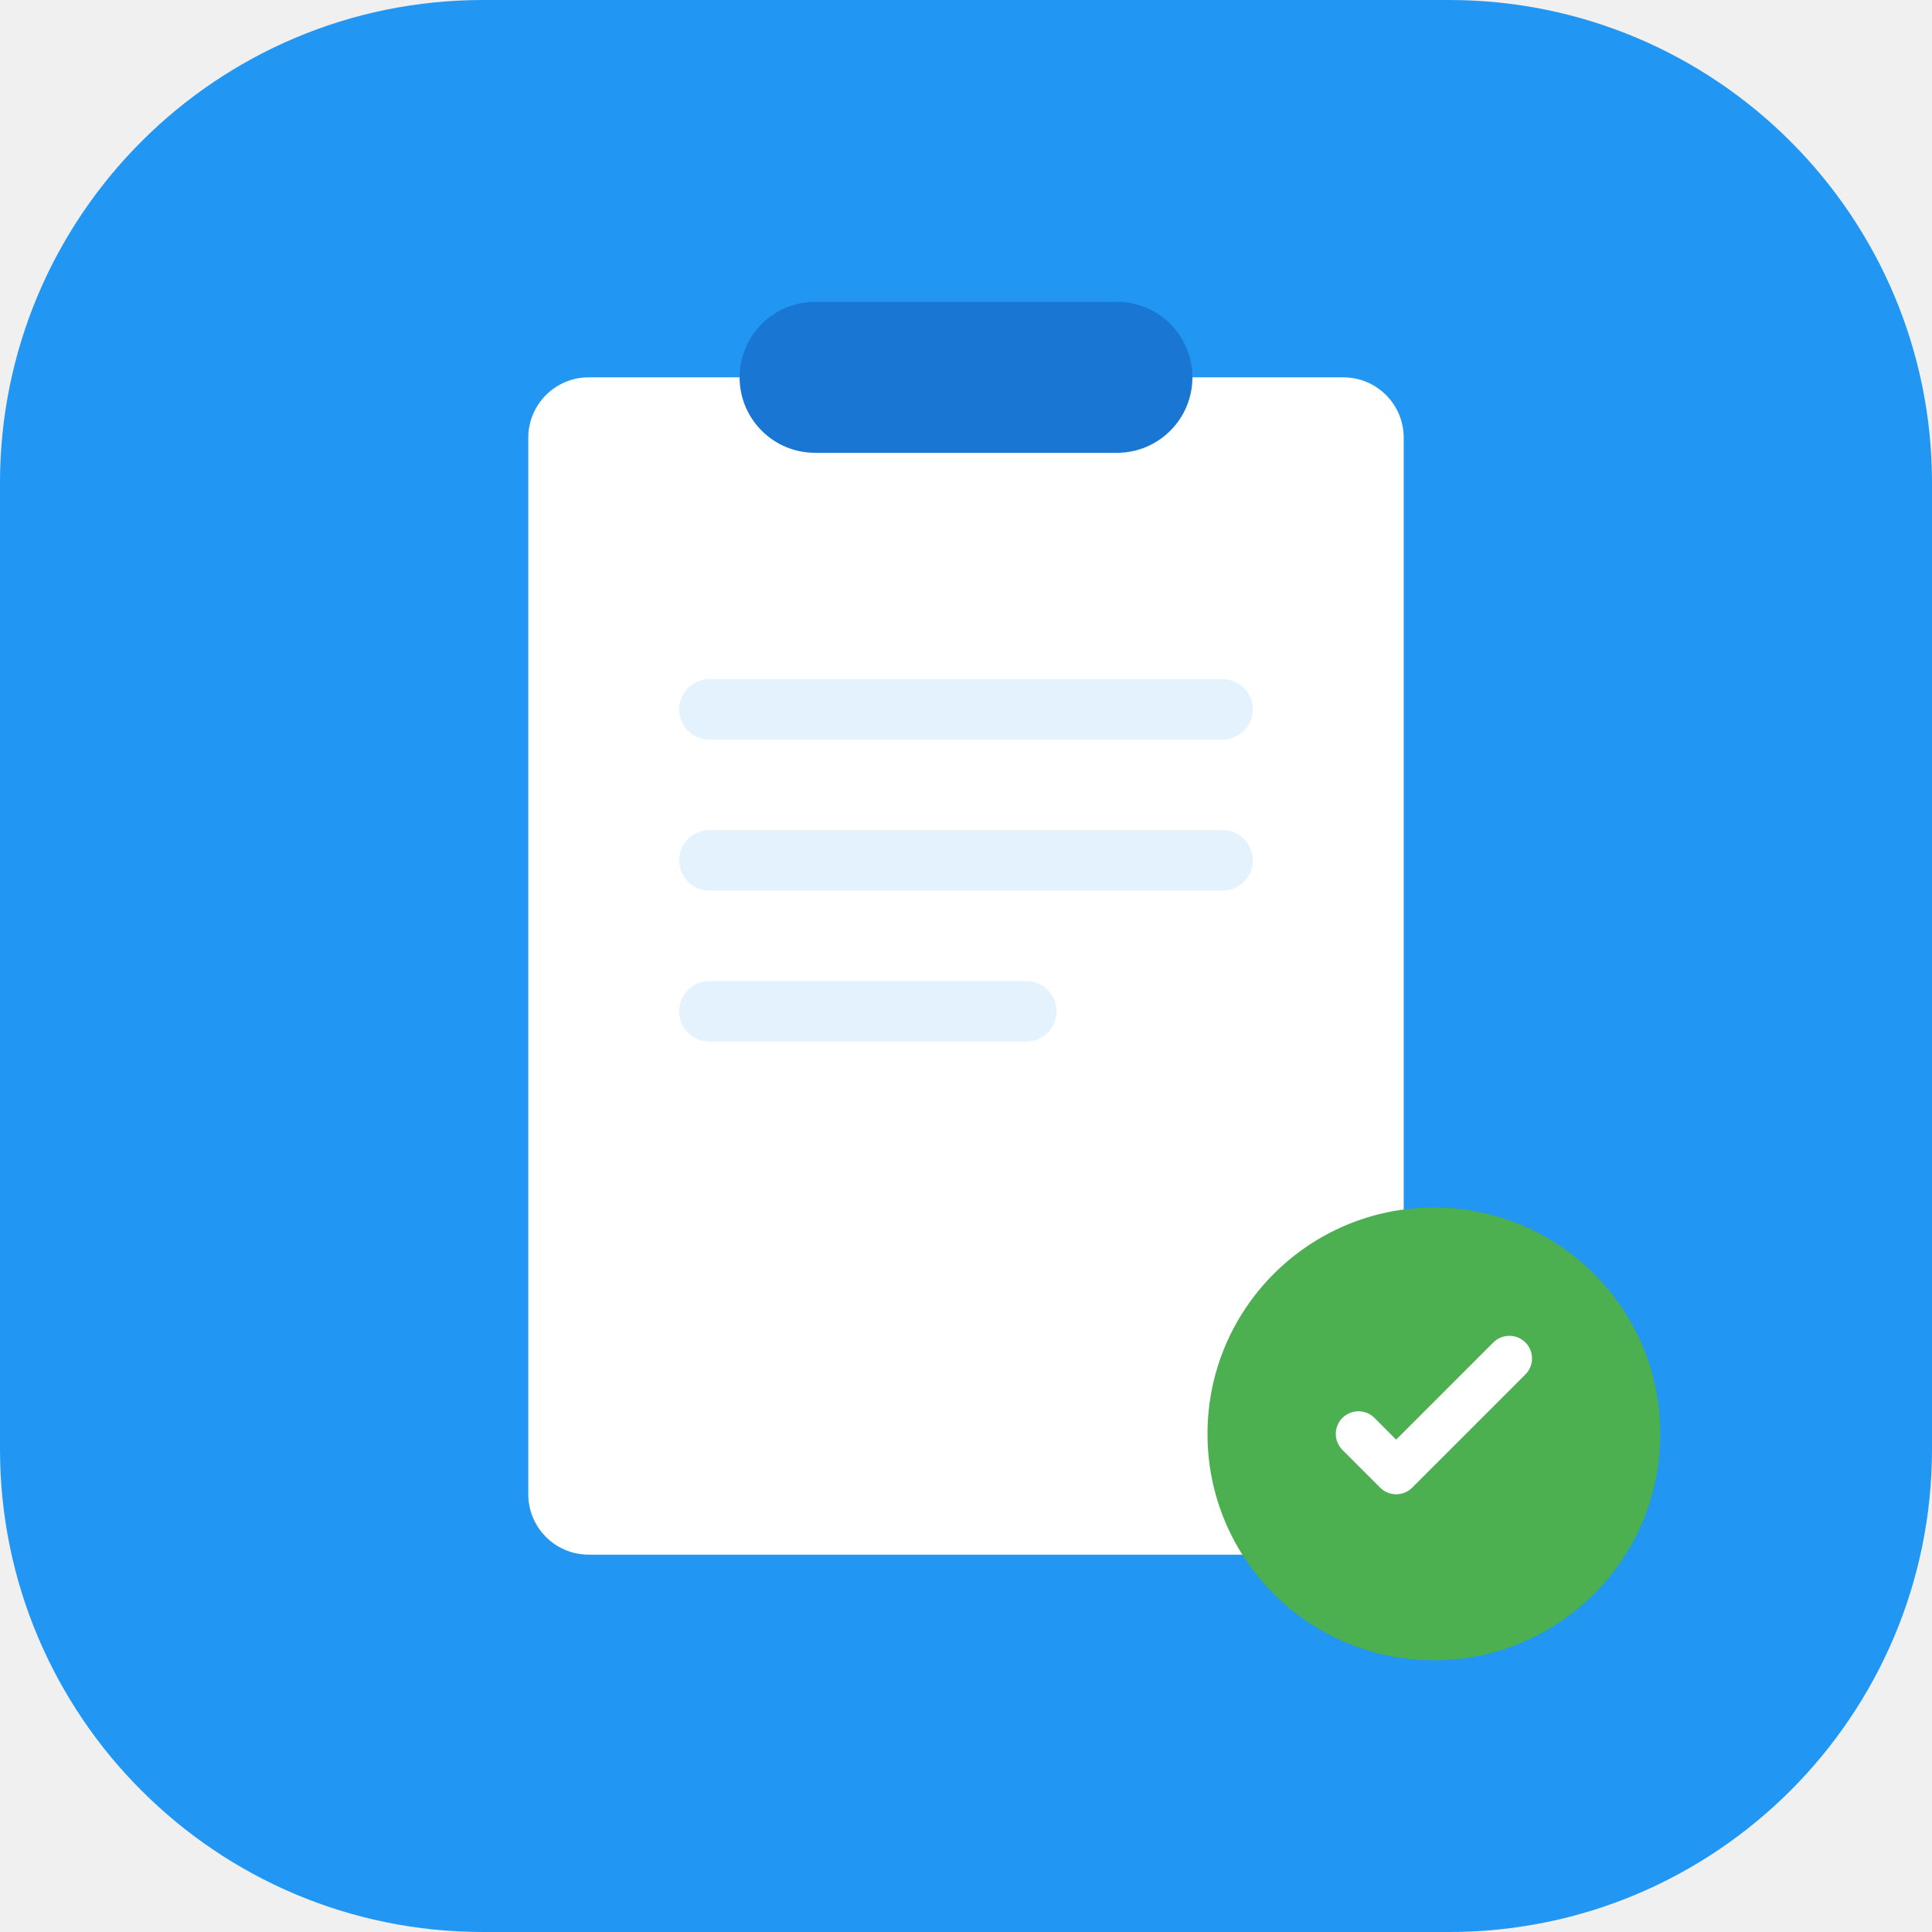
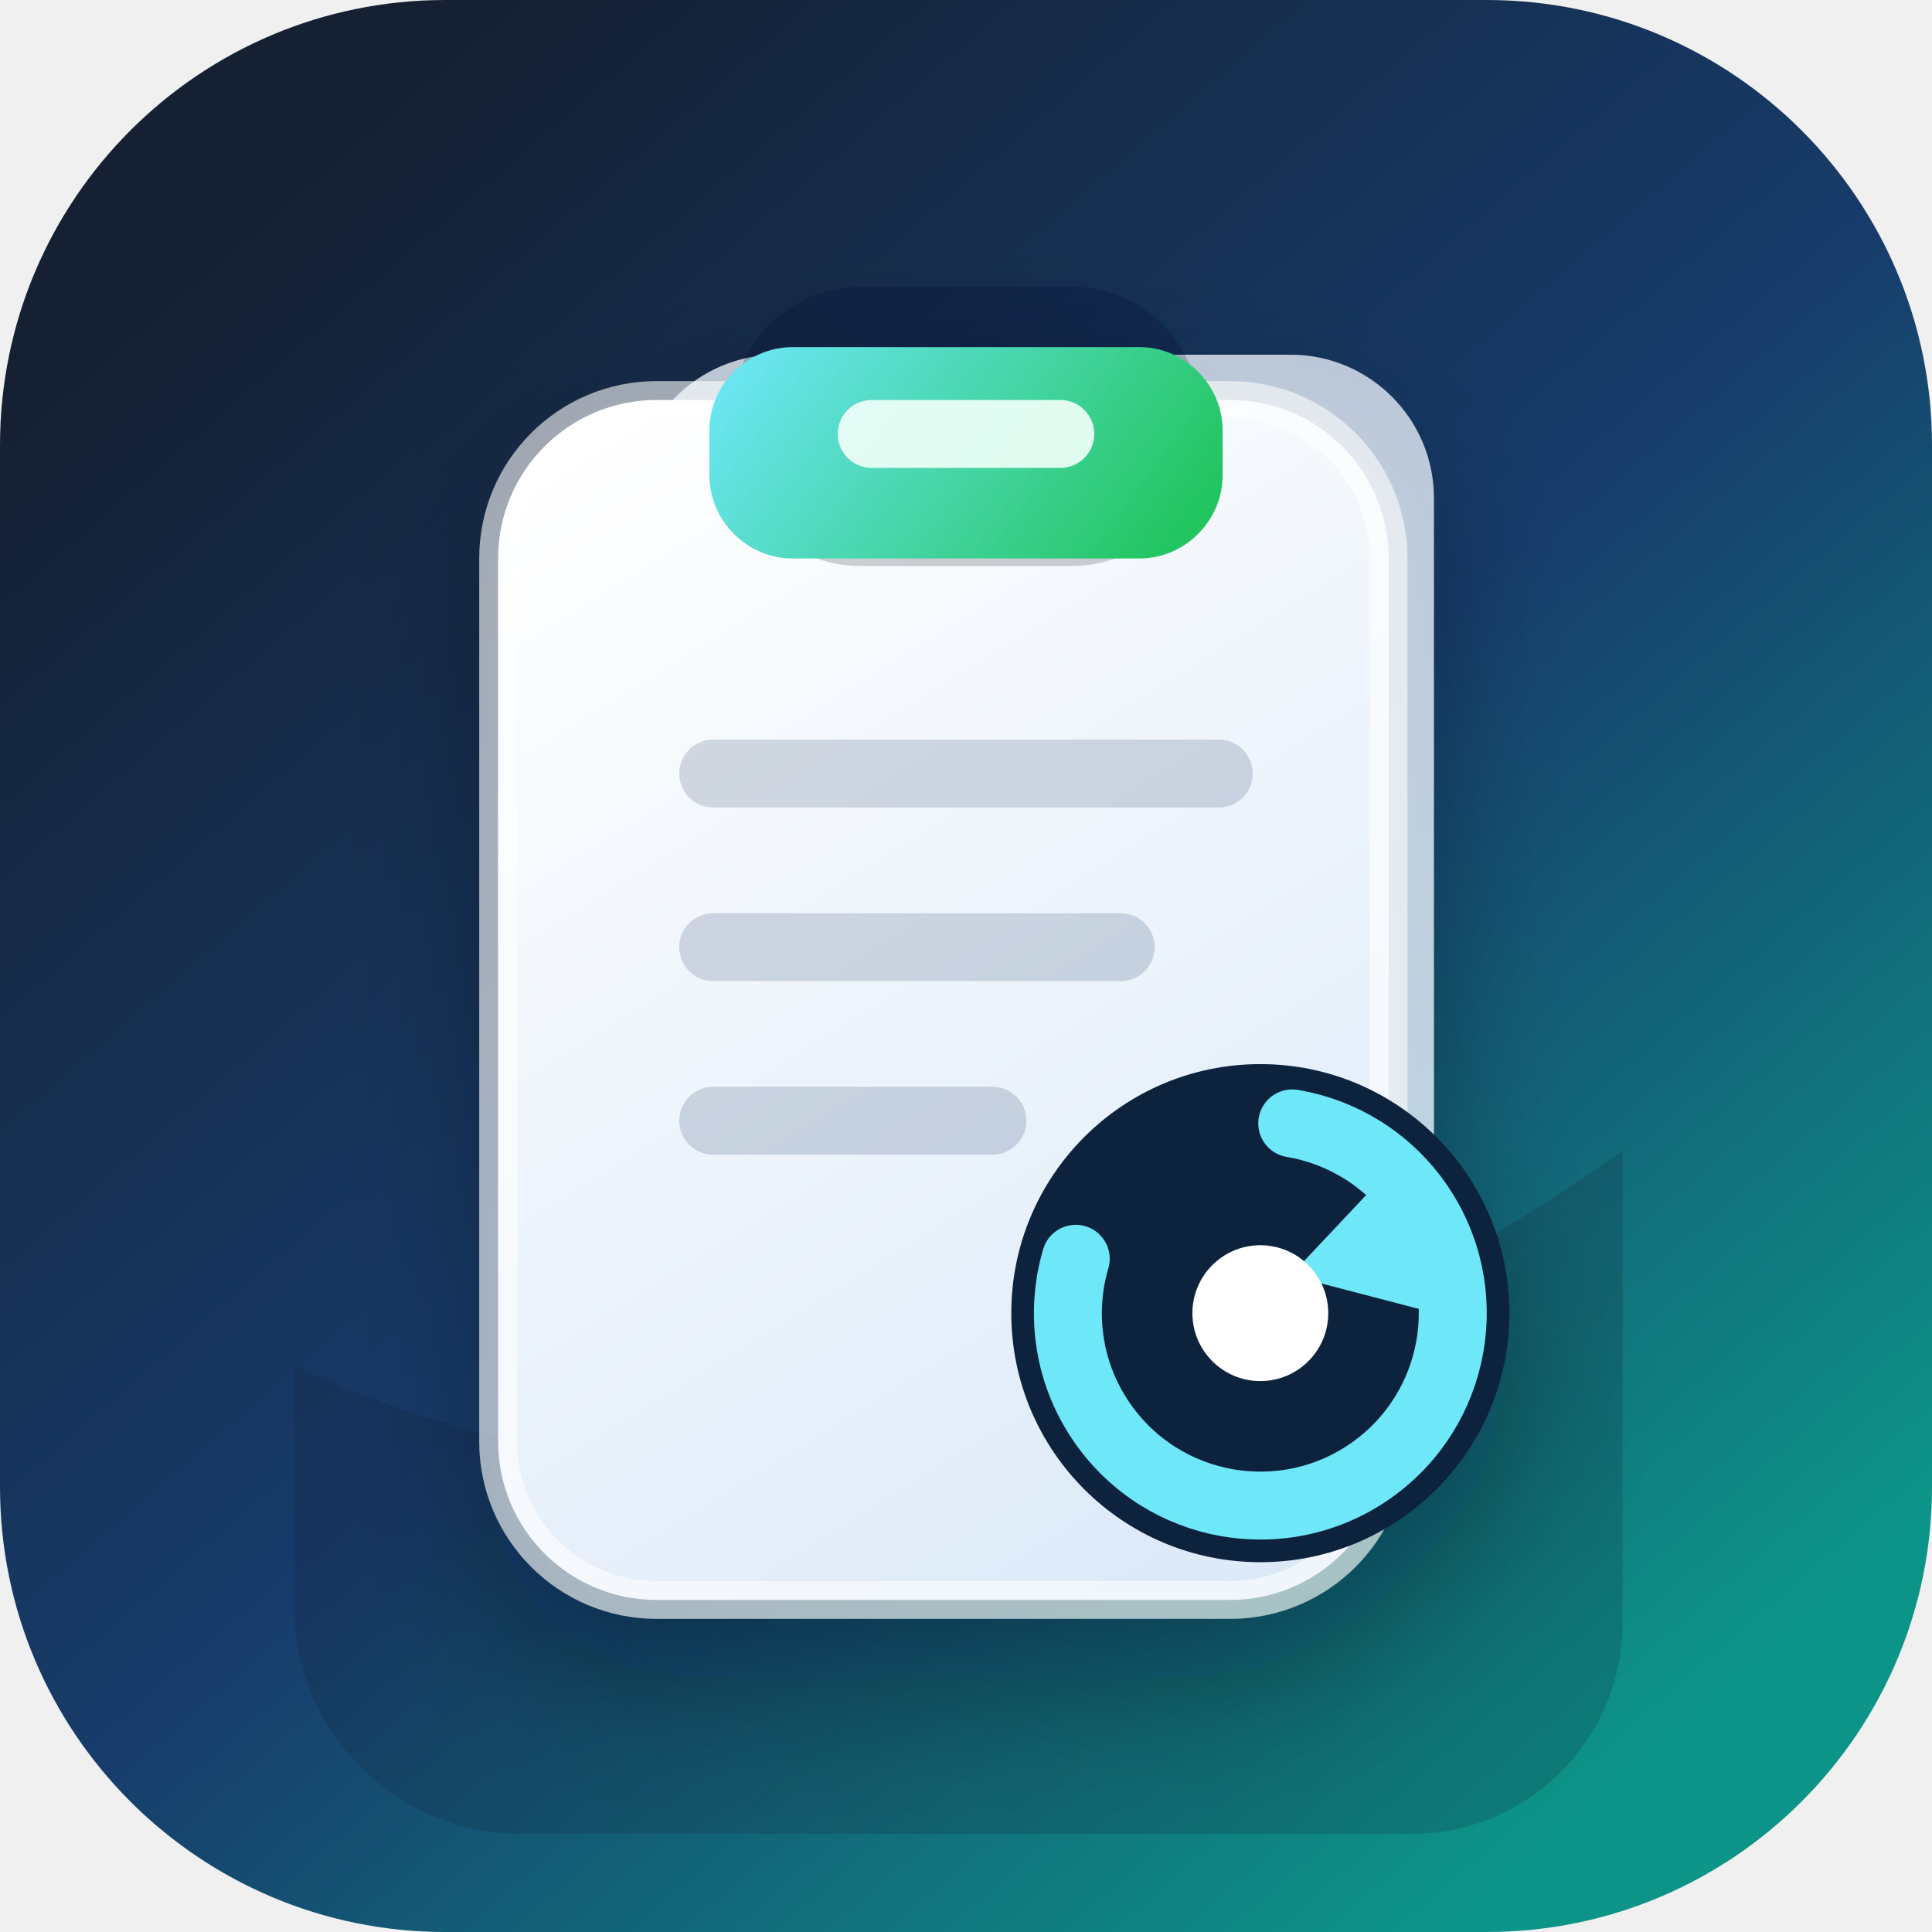
- <svg xmlns="http://www.w3.org/2000/svg" width="512" height="512">
-   <rect width="512" height="512" rx="128" fill="#2196F3" />
-   <rect x="140" y="100" width="232" height="312" rx="16" fill="white" />
-   <rect x="196" y="80" width="120" height="40" rx="20" fill="#1976D2" />
-   <rect x="180" y="180" width="152" height="16" rx="8" fill="#E3F2FD" />
-   <rect x="180" y="220" width="152" height="16" rx="8" fill="#E3F2FD" />
-   <rect x="180" y="260" width="100" height="16" rx="8" fill="#E3F2FD" />
-   <circle cx="380" cy="380" r="60" fill="#4CAF50" />
-   <path d="M 360 380 L 370 390 L 400 360" stroke="white" stroke-width="12" fill="none" stroke-linecap="round" stroke-linejoin="round" />
+ <svg xmlns="http://www.w3.org/2000/svg" width="512" height="512" viewBox="0 0 512 512">
+   <defs>
+     <linearGradient id="bg" x1="76" y1="48" x2="436" y2="464" gradientUnits="userSpaceOnUse">
+       <stop offset="0" stop-color="#152033" />
+       <stop offset="0.52" stop-color="#173C6B" />
+       <stop offset="1" stop-color="#0D9488" />
+     </linearGradient>
+     <linearGradient id="sheet" x1="166" y1="106" x2="354" y2="410" gradientUnits="userSpaceOnUse">
+       <stop offset="0" stop-color="#FFFFFF" />
+       <stop offset="1" stop-color="#DCE9F8" />
+     </linearGradient>
+     <linearGradient id="clip" x1="206" y1="72" x2="310" y2="148" gradientUnits="userSpaceOnUse">
+       <stop offset="0" stop-color="#6EE7F9" />
+       <stop offset="1" stop-color="#22C55E" />
+     </linearGradient>
+     <filter id="softShadow" x="-20%" y="-20%" width="140%" height="150%">
+       <feDropShadow dx="0" dy="18" stdDeviation="18" flood-color="#020617" flood-opacity="0.32" />
+     </filter>
+   </defs>
+   <rect width="512" height="512" rx="118" fill="url(#bg)" />
+   <path d="M78 362C168 404 290 403 430 305V430C430 461 405 486 374 486H138C105 486 78 459 78 426V362Z" fill="#0F172A" opacity="0.18" />
+   <g filter="url(#softShadow)">
+     <rect x="146" y="118" width="212" height="304" rx="38" fill="#B9D7F4" opacity="0.54" />
+     <rect x="168" y="94" width="212" height="304" rx="38" fill="#E9F2FB" opacity="0.78" />
+     <rect x="132" y="106" width="236" height="318" rx="42" fill="url(#sheet)" />
+     <rect x="132" y="106" width="236" height="318" rx="42" fill="none" stroke="#FFFFFF" stroke-width="10" opacity="0.58" />
+     <rect x="194" y="76" width="124" height="74" rx="34" fill="#0F172A" opacity="0.2" />
+     <path d="M210 92H302C314 92 324 102 324 114V126C324 138 314 148 302 148H210C198 148 188 138 188 126V114C188 102 198 92 210 92Z" fill="url(#clip)" />
+     <rect x="222" y="106" width="68" height="18" rx="9" fill="#EFFFF9" opacity="0.92" />
+     <rect x="180" y="196" width="152" height="18" rx="9" fill="#1E3A5F" opacity="0.18" />
+     <rect x="180" y="242" width="126" height="18" rx="9" fill="#1E3A5F" opacity="0.18" />
+     <rect x="180" y="288" width="92" height="18" rx="9" fill="#1E3A5F" opacity="0.18" />
+     <circle cx="334" cy="348" r="66" fill="#10233E" />
+     <circle cx="334" cy="348" r="51" fill="none" stroke="#6EE7F9" stroke-width="18" stroke-linecap="round" stroke-dasharray="206 74" transform="rotate(-35 334 348)" />
+     <path d="M374 304L388 350L342 338Z" fill="#6EE7F9" />
+     <circle cx="334" cy="348" r="18" fill="#FFFFFF" />
+   </g>
</svg>
